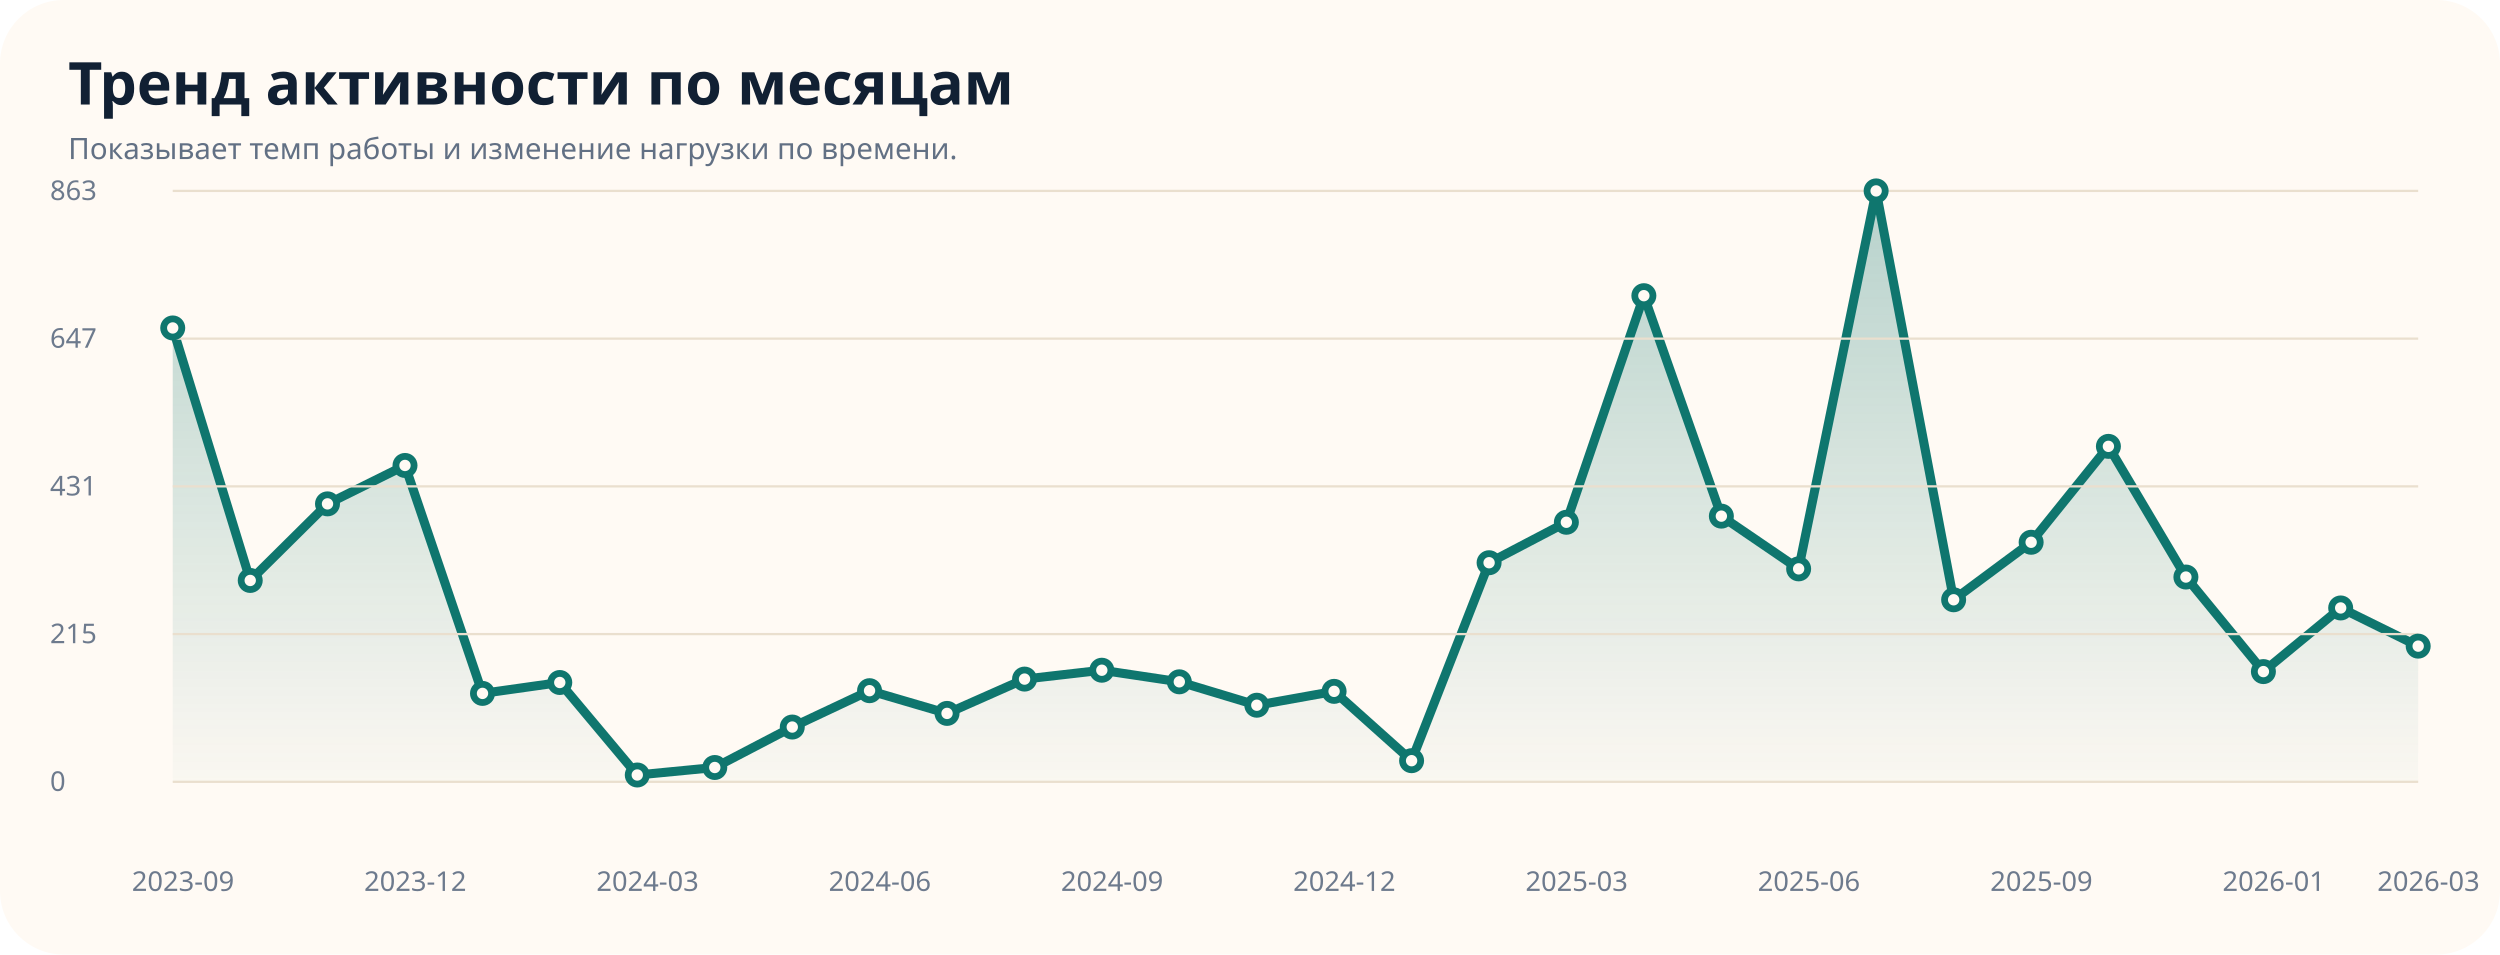
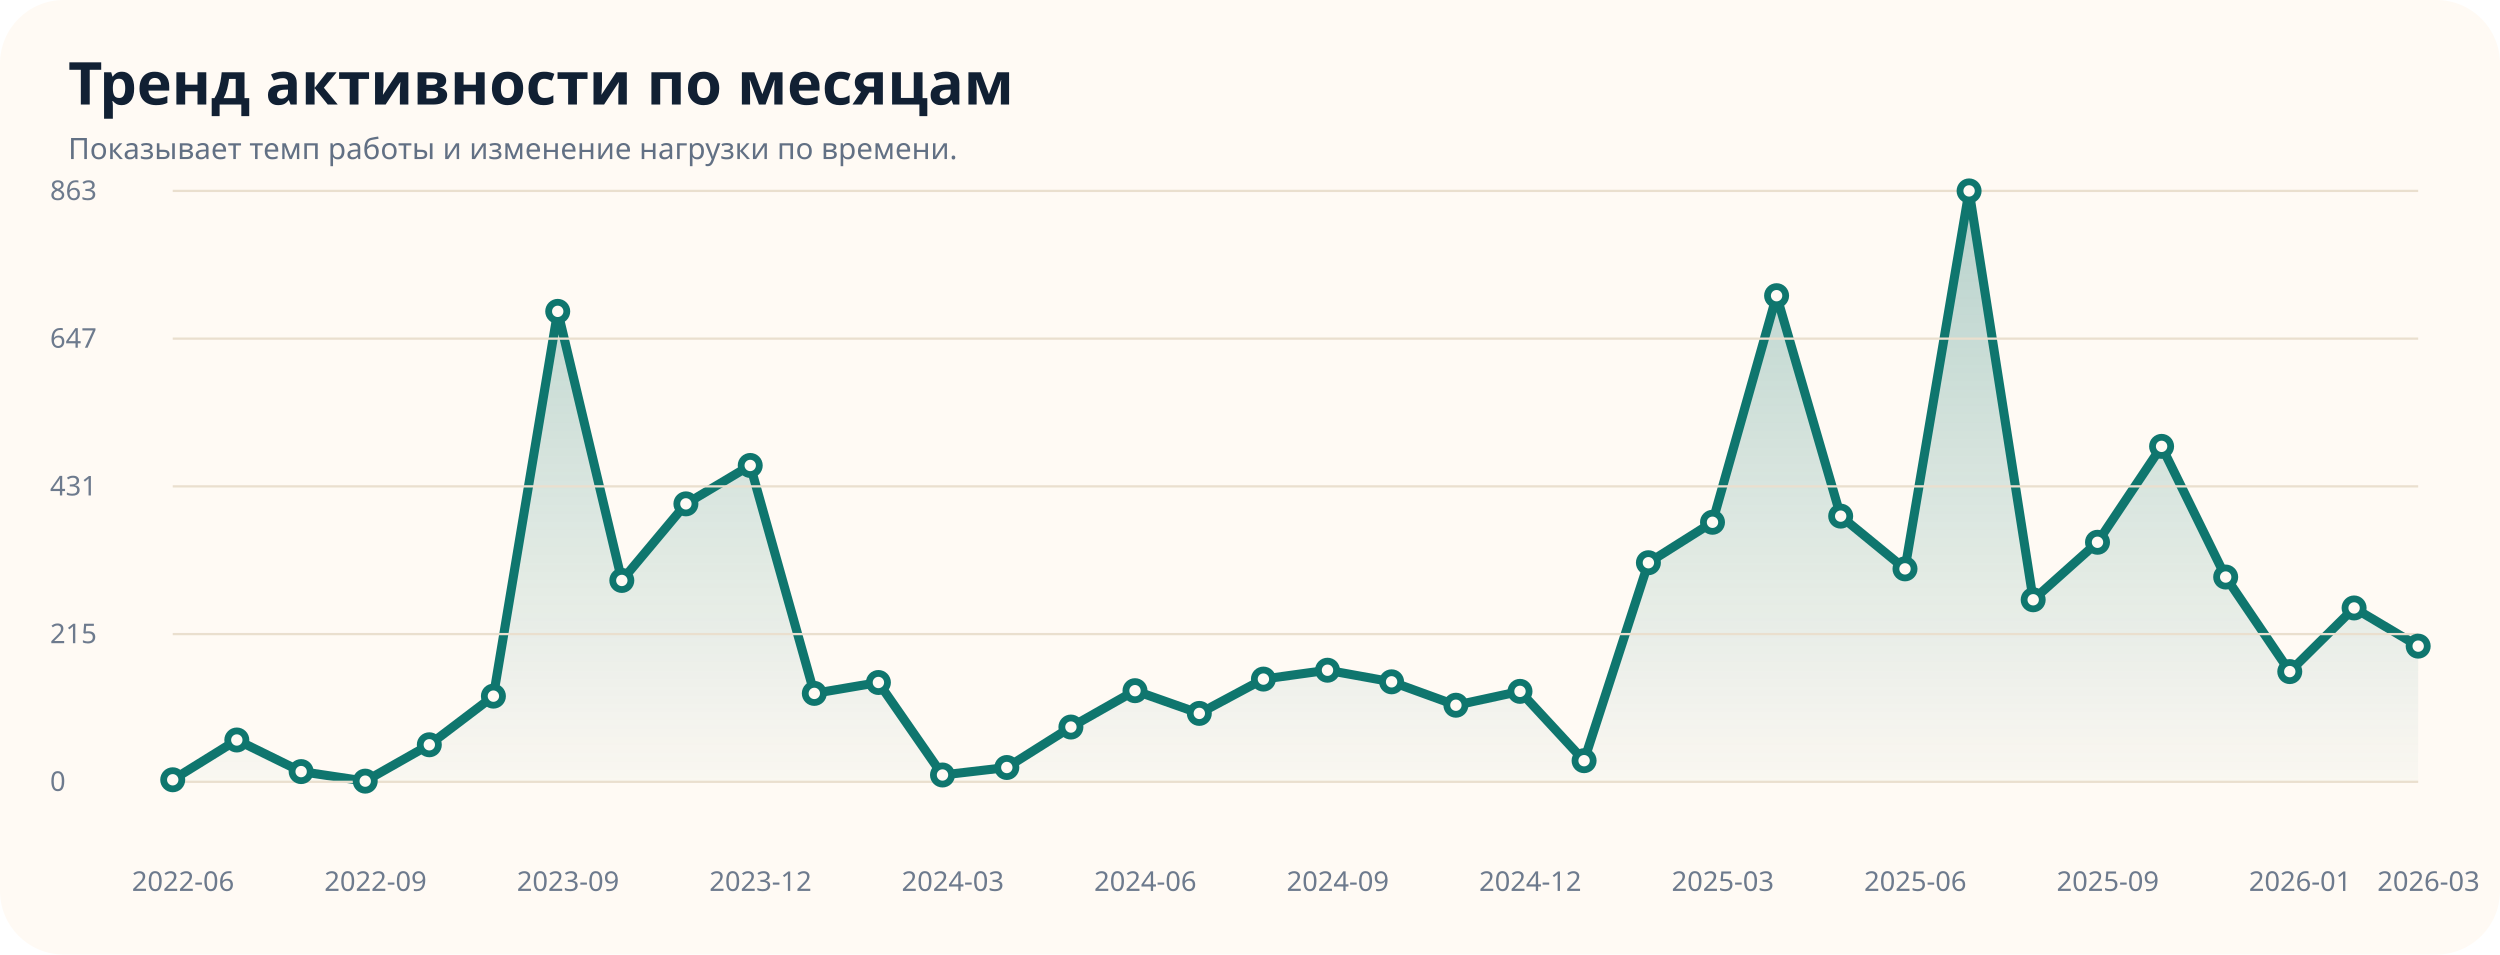
<svg xmlns="http://www.w3.org/2000/svg" width="1100" height="420" viewBox="0 0 1100 420">
  <style>
text { font-family: 'Manrope', 'Segoe UI', sans-serif; fill: #112033; }.title { font-size: 26px; font-weight: 800; }.subtitle { font-size: 13px; fill: #627084; }.label { font-size: 14px; }.axis { font-size: 12px; fill: #6d7a8d; }.value { font-size: 14px; font-weight: 700; }
</style>
  <defs>
    <linearGradient id="trendFill" x1="0" x2="0" y1="0" y2="1">
      <stop offset="0%" stop-color="#0f766e" stop-opacity="0.30" />
      <stop offset="100%" stop-color="#0f766e" stop-opacity="0.02" />
    </linearGradient>
  </defs>
  <rect x="0" y="0" width="1100" height="420" rx="28" ry="28" fill="#fffaf4" />
  <text class="title" x="30" y="46">Тренд активности по месяцам</text>
  <text class="subtitle" x="30" y="70">Показывает темп работы и изменение нагрузки по времени.</text>
-   <polyline points="76,344 76.0,144.3 110.1,255.4 144.1,221.7 178.2,204.8 212.3,305.1 246.3,300.3 280.4,341.0 314.5,337.7 348.6,319.9 382.6,303.9 416.7,313.9 450.8,298.8 484.8,294.9 518.9,300.0 553.0,310.3 587.0,304.2 621.1,334.7 655.2,247.6 689.2,229.8 723.3,130.1 757.4,227.1 791.4,250.3 825.5,84.0 859.6,263.9 893.7,238.6 927.7,196.4 961.8,253.9 995.9,295.5 1029.9,267.5 1064.0,284.3 1064,344" fill="url(#trendFill)" stroke="none" />
-   <polyline points="76.0,144.3 110.1,255.4 144.1,221.7 178.2,204.8 212.3,305.1 246.3,300.3 280.4,341.0 314.5,337.7 348.6,319.9 382.6,303.9 416.7,313.9 450.8,298.8 484.8,294.9 518.9,300.0 553.0,310.3 587.0,304.2 621.1,334.7 655.2,247.6 689.2,229.8 723.3,130.1 757.4,227.1 791.4,250.3 825.5,84.0 859.6,263.9 893.7,238.6 927.7,196.4 961.8,253.9 995.9,295.5 1029.9,267.5 1064.0,284.3" fill="none" stroke="#0f766e" stroke-width="4" stroke-linecap="round" stroke-linejoin="round" />
+   <polyline points="76,344 76.0,343.1 104.2,325.6 132.5,339.5 160.7,343.7 188.9,327.7 217.1,306.3 245.4,137.0 273.6,255.4 301.8,221.7 330.1,204.8 358.3,305.1 386.5,300.3 414.7,341.0 443.0,337.7 471.2,319.9 499.4,303.9 527.7,313.9 555.9,298.8 584.1,294.9 612.3,300.0 640.6,310.3 668.8,304.2 697.0,334.7 725.3,247.6 753.5,229.8 781.7,130.1 809.9,227.1 838.2,250.3 866.4,84.0 894.6,263.9 922.9,238.6 951.1,196.4 979.3,253.9 1007.5,295.5 1035.8,267.5 1064.0,284.3 1064,344" fill="url(#trendFill)" stroke="none" />
+   <polyline points="76.0,343.1 104.2,325.6 132.5,339.5 160.7,343.7 188.9,327.7 217.1,306.3 245.4,137.0 273.6,255.4 301.8,221.7 330.1,204.8 358.3,305.1 386.5,300.3 414.7,341.0 443.0,337.7 471.2,319.9 499.4,303.9 527.7,313.9 555.9,298.8 584.1,294.9 612.3,300.0 640.6,310.3 668.8,304.2 697.0,334.7 725.3,247.6 753.5,229.8 781.7,130.1 809.9,227.1 838.2,250.3 866.4,84.0 894.6,263.9 922.9,238.6 951.1,196.4 979.3,253.9 1007.5,295.5 1035.8,267.5 1064.0,284.3" fill="none" stroke="#0f766e" stroke-width="4" stroke-linecap="round" stroke-linejoin="round" />
  <line x1="76" y1="344.0" x2="1064" y2="344.0" stroke="#eadfce" />
  <text class="axis" x="22" y="348.0">0</text>
  <line x1="76" y1="279.0" x2="1064" y2="279.0" stroke="#eadfce" />
  <text class="axis" x="22" y="283.0">215</text>
  <line x1="76" y1="214.0" x2="1064" y2="214.0" stroke="#eadfce" />
  <text class="axis" x="22" y="218.0">431</text>
  <line x1="76" y1="149.0" x2="1064" y2="149.0" stroke="#eadfce" />
  <text class="axis" x="22" y="153.0">647</text>
  <line x1="76" y1="84.0" x2="1064" y2="84.0" stroke="#eadfce" />
  <text class="axis" x="22" y="88.0">863</text>
-   <text class="axis" x="58.0" y="392">2023-09</text>
-   <text class="axis" x="160.2" y="392">2023-12</text>
-   <text class="axis" x="262.4" y="392">2024-03</text>
-   <text class="axis" x="364.6" y="392">2024-06</text>
-   <text class="axis" x="466.8" y="392">2024-09</text>
-   <text class="axis" x="569.0" y="392">2024-12</text>
-   <text class="axis" x="671.2" y="392">2025-03</text>
-   <text class="axis" x="773.4" y="392">2025-06</text>
-   <text class="axis" x="875.7" y="392">2025-09</text>
-   <text class="axis" x="977.9" y="392">2026-01</text>
+   <text class="axis" x="58.0" y="392">2022-06</text>
+   <text class="axis" x="142.7" y="392">2022-09</text>
+   <text class="axis" x="227.4" y="392">2023-09</text>
+   <text class="axis" x="312.1" y="392">2023-12</text>
+   <text class="axis" x="396.7" y="392">2024-03</text>
+   <text class="axis" x="481.4" y="392">2024-06</text>
+   <text class="axis" x="566.1" y="392">2024-09</text>
+   <text class="axis" x="650.8" y="392">2024-12</text>
+   <text class="axis" x="735.5" y="392">2025-03</text>
+   <text class="axis" x="820.2" y="392">2025-06</text>
+   <text class="axis" x="904.9" y="392">2025-09</text>
+   <text class="axis" x="989.5" y="392">2026-01</text>
  <text class="axis" x="1046.0" y="392">2026-03</text>
-   <circle cx="76.0" cy="144.3" r="4" fill="#fffaf4" stroke="#0f766e" stroke-width="3" />
-   <circle cx="110.1" cy="255.4" r="4" fill="#fffaf4" stroke="#0f766e" stroke-width="3" />
-   <circle cx="144.1" cy="221.7" r="4" fill="#fffaf4" stroke="#0f766e" stroke-width="3" />
-   <circle cx="178.2" cy="204.8" r="4" fill="#fffaf4" stroke="#0f766e" stroke-width="3" />
-   <circle cx="212.3" cy="305.1" r="4" fill="#fffaf4" stroke="#0f766e" stroke-width="3" />
-   <circle cx="246.3" cy="300.3" r="4" fill="#fffaf4" stroke="#0f766e" stroke-width="3" />
-   <circle cx="280.4" cy="341.0" r="4" fill="#fffaf4" stroke="#0f766e" stroke-width="3" />
-   <circle cx="314.5" cy="337.7" r="4" fill="#fffaf4" stroke="#0f766e" stroke-width="3" />
-   <circle cx="348.6" cy="319.9" r="4" fill="#fffaf4" stroke="#0f766e" stroke-width="3" />
-   <circle cx="382.6" cy="303.9" r="4" fill="#fffaf4" stroke="#0f766e" stroke-width="3" />
-   <circle cx="416.7" cy="313.9" r="4" fill="#fffaf4" stroke="#0f766e" stroke-width="3" />
-   <circle cx="450.8" cy="298.8" r="4" fill="#fffaf4" stroke="#0f766e" stroke-width="3" />
-   <circle cx="484.8" cy="294.9" r="4" fill="#fffaf4" stroke="#0f766e" stroke-width="3" />
-   <circle cx="518.9" cy="300.0" r="4" fill="#fffaf4" stroke="#0f766e" stroke-width="3" />
-   <circle cx="553.0" cy="310.3" r="4" fill="#fffaf4" stroke="#0f766e" stroke-width="3" />
-   <circle cx="587.0" cy="304.2" r="4" fill="#fffaf4" stroke="#0f766e" stroke-width="3" />
-   <circle cx="621.1" cy="334.7" r="4" fill="#fffaf4" stroke="#0f766e" stroke-width="3" />
-   <circle cx="655.2" cy="247.6" r="4" fill="#fffaf4" stroke="#0f766e" stroke-width="3" />
-   <circle cx="689.2" cy="229.8" r="4" fill="#fffaf4" stroke="#0f766e" stroke-width="3" />
-   <circle cx="723.3" cy="130.1" r="4" fill="#fffaf4" stroke="#0f766e" stroke-width="3" />
-   <circle cx="757.4" cy="227.1" r="4" fill="#fffaf4" stroke="#0f766e" stroke-width="3" />
-   <circle cx="791.4" cy="250.3" r="4" fill="#fffaf4" stroke="#0f766e" stroke-width="3" />
-   <circle cx="825.5" cy="84.0" r="4" fill="#fffaf4" stroke="#0f766e" stroke-width="3" />
-   <circle cx="859.6" cy="263.9" r="4" fill="#fffaf4" stroke="#0f766e" stroke-width="3" />
-   <circle cx="893.7" cy="238.6" r="4" fill="#fffaf4" stroke="#0f766e" stroke-width="3" />
-   <circle cx="927.7" cy="196.4" r="4" fill="#fffaf4" stroke="#0f766e" stroke-width="3" />
-   <circle cx="961.8" cy="253.9" r="4" fill="#fffaf4" stroke="#0f766e" stroke-width="3" />
-   <circle cx="995.9" cy="295.5" r="4" fill="#fffaf4" stroke="#0f766e" stroke-width="3" />
-   <circle cx="1029.9" cy="267.5" r="4" fill="#fffaf4" stroke="#0f766e" stroke-width="3" />
+   <circle cx="76.0" cy="343.1" r="4" fill="#fffaf4" stroke="#0f766e" stroke-width="3" />
+   <circle cx="104.2" cy="325.6" r="4" fill="#fffaf4" stroke="#0f766e" stroke-width="3" />
+   <circle cx="132.5" cy="339.5" r="4" fill="#fffaf4" stroke="#0f766e" stroke-width="3" />
+   <circle cx="160.7" cy="343.7" r="4" fill="#fffaf4" stroke="#0f766e" stroke-width="3" />
+   <circle cx="188.9" cy="327.7" r="4" fill="#fffaf4" stroke="#0f766e" stroke-width="3" />
+   <circle cx="217.1" cy="306.3" r="4" fill="#fffaf4" stroke="#0f766e" stroke-width="3" />
+   <circle cx="245.4" cy="137.0" r="4" fill="#fffaf4" stroke="#0f766e" stroke-width="3" />
+   <circle cx="273.6" cy="255.4" r="4" fill="#fffaf4" stroke="#0f766e" stroke-width="3" />
+   <circle cx="301.8" cy="221.7" r="4" fill="#fffaf4" stroke="#0f766e" stroke-width="3" />
+   <circle cx="330.1" cy="204.8" r="4" fill="#fffaf4" stroke="#0f766e" stroke-width="3" />
+   <circle cx="358.3" cy="305.1" r="4" fill="#fffaf4" stroke="#0f766e" stroke-width="3" />
+   <circle cx="386.5" cy="300.3" r="4" fill="#fffaf4" stroke="#0f766e" stroke-width="3" />
+   <circle cx="414.7" cy="341.0" r="4" fill="#fffaf4" stroke="#0f766e" stroke-width="3" />
+   <circle cx="443.0" cy="337.7" r="4" fill="#fffaf4" stroke="#0f766e" stroke-width="3" />
+   <circle cx="471.2" cy="319.9" r="4" fill="#fffaf4" stroke="#0f766e" stroke-width="3" />
+   <circle cx="499.4" cy="303.9" r="4" fill="#fffaf4" stroke="#0f766e" stroke-width="3" />
+   <circle cx="527.7" cy="313.9" r="4" fill="#fffaf4" stroke="#0f766e" stroke-width="3" />
+   <circle cx="555.9" cy="298.8" r="4" fill="#fffaf4" stroke="#0f766e" stroke-width="3" />
+   <circle cx="584.1" cy="294.9" r="4" fill="#fffaf4" stroke="#0f766e" stroke-width="3" />
+   <circle cx="612.3" cy="300.0" r="4" fill="#fffaf4" stroke="#0f766e" stroke-width="3" />
+   <circle cx="640.6" cy="310.3" r="4" fill="#fffaf4" stroke="#0f766e" stroke-width="3" />
+   <circle cx="668.8" cy="304.2" r="4" fill="#fffaf4" stroke="#0f766e" stroke-width="3" />
+   <circle cx="697.0" cy="334.7" r="4" fill="#fffaf4" stroke="#0f766e" stroke-width="3" />
+   <circle cx="725.3" cy="247.6" r="4" fill="#fffaf4" stroke="#0f766e" stroke-width="3" />
+   <circle cx="753.5" cy="229.8" r="4" fill="#fffaf4" stroke="#0f766e" stroke-width="3" />
+   <circle cx="781.7" cy="130.1" r="4" fill="#fffaf4" stroke="#0f766e" stroke-width="3" />
+   <circle cx="809.9" cy="227.1" r="4" fill="#fffaf4" stroke="#0f766e" stroke-width="3" />
+   <circle cx="838.2" cy="250.3" r="4" fill="#fffaf4" stroke="#0f766e" stroke-width="3" />
+   <circle cx="866.4" cy="84.0" r="4" fill="#fffaf4" stroke="#0f766e" stroke-width="3" />
+   <circle cx="894.6" cy="263.9" r="4" fill="#fffaf4" stroke="#0f766e" stroke-width="3" />
+   <circle cx="922.9" cy="238.6" r="4" fill="#fffaf4" stroke="#0f766e" stroke-width="3" />
+   <circle cx="951.1" cy="196.4" r="4" fill="#fffaf4" stroke="#0f766e" stroke-width="3" />
+   <circle cx="979.3" cy="253.9" r="4" fill="#fffaf4" stroke="#0f766e" stroke-width="3" />
+   <circle cx="1007.5" cy="295.5" r="4" fill="#fffaf4" stroke="#0f766e" stroke-width="3" />
+   <circle cx="1035.8" cy="267.5" r="4" fill="#fffaf4" stroke="#0f766e" stroke-width="3" />
  <circle cx="1064.0" cy="284.3" r="4" fill="#fffaf4" stroke="#0f766e" stroke-width="3" />
</svg>
